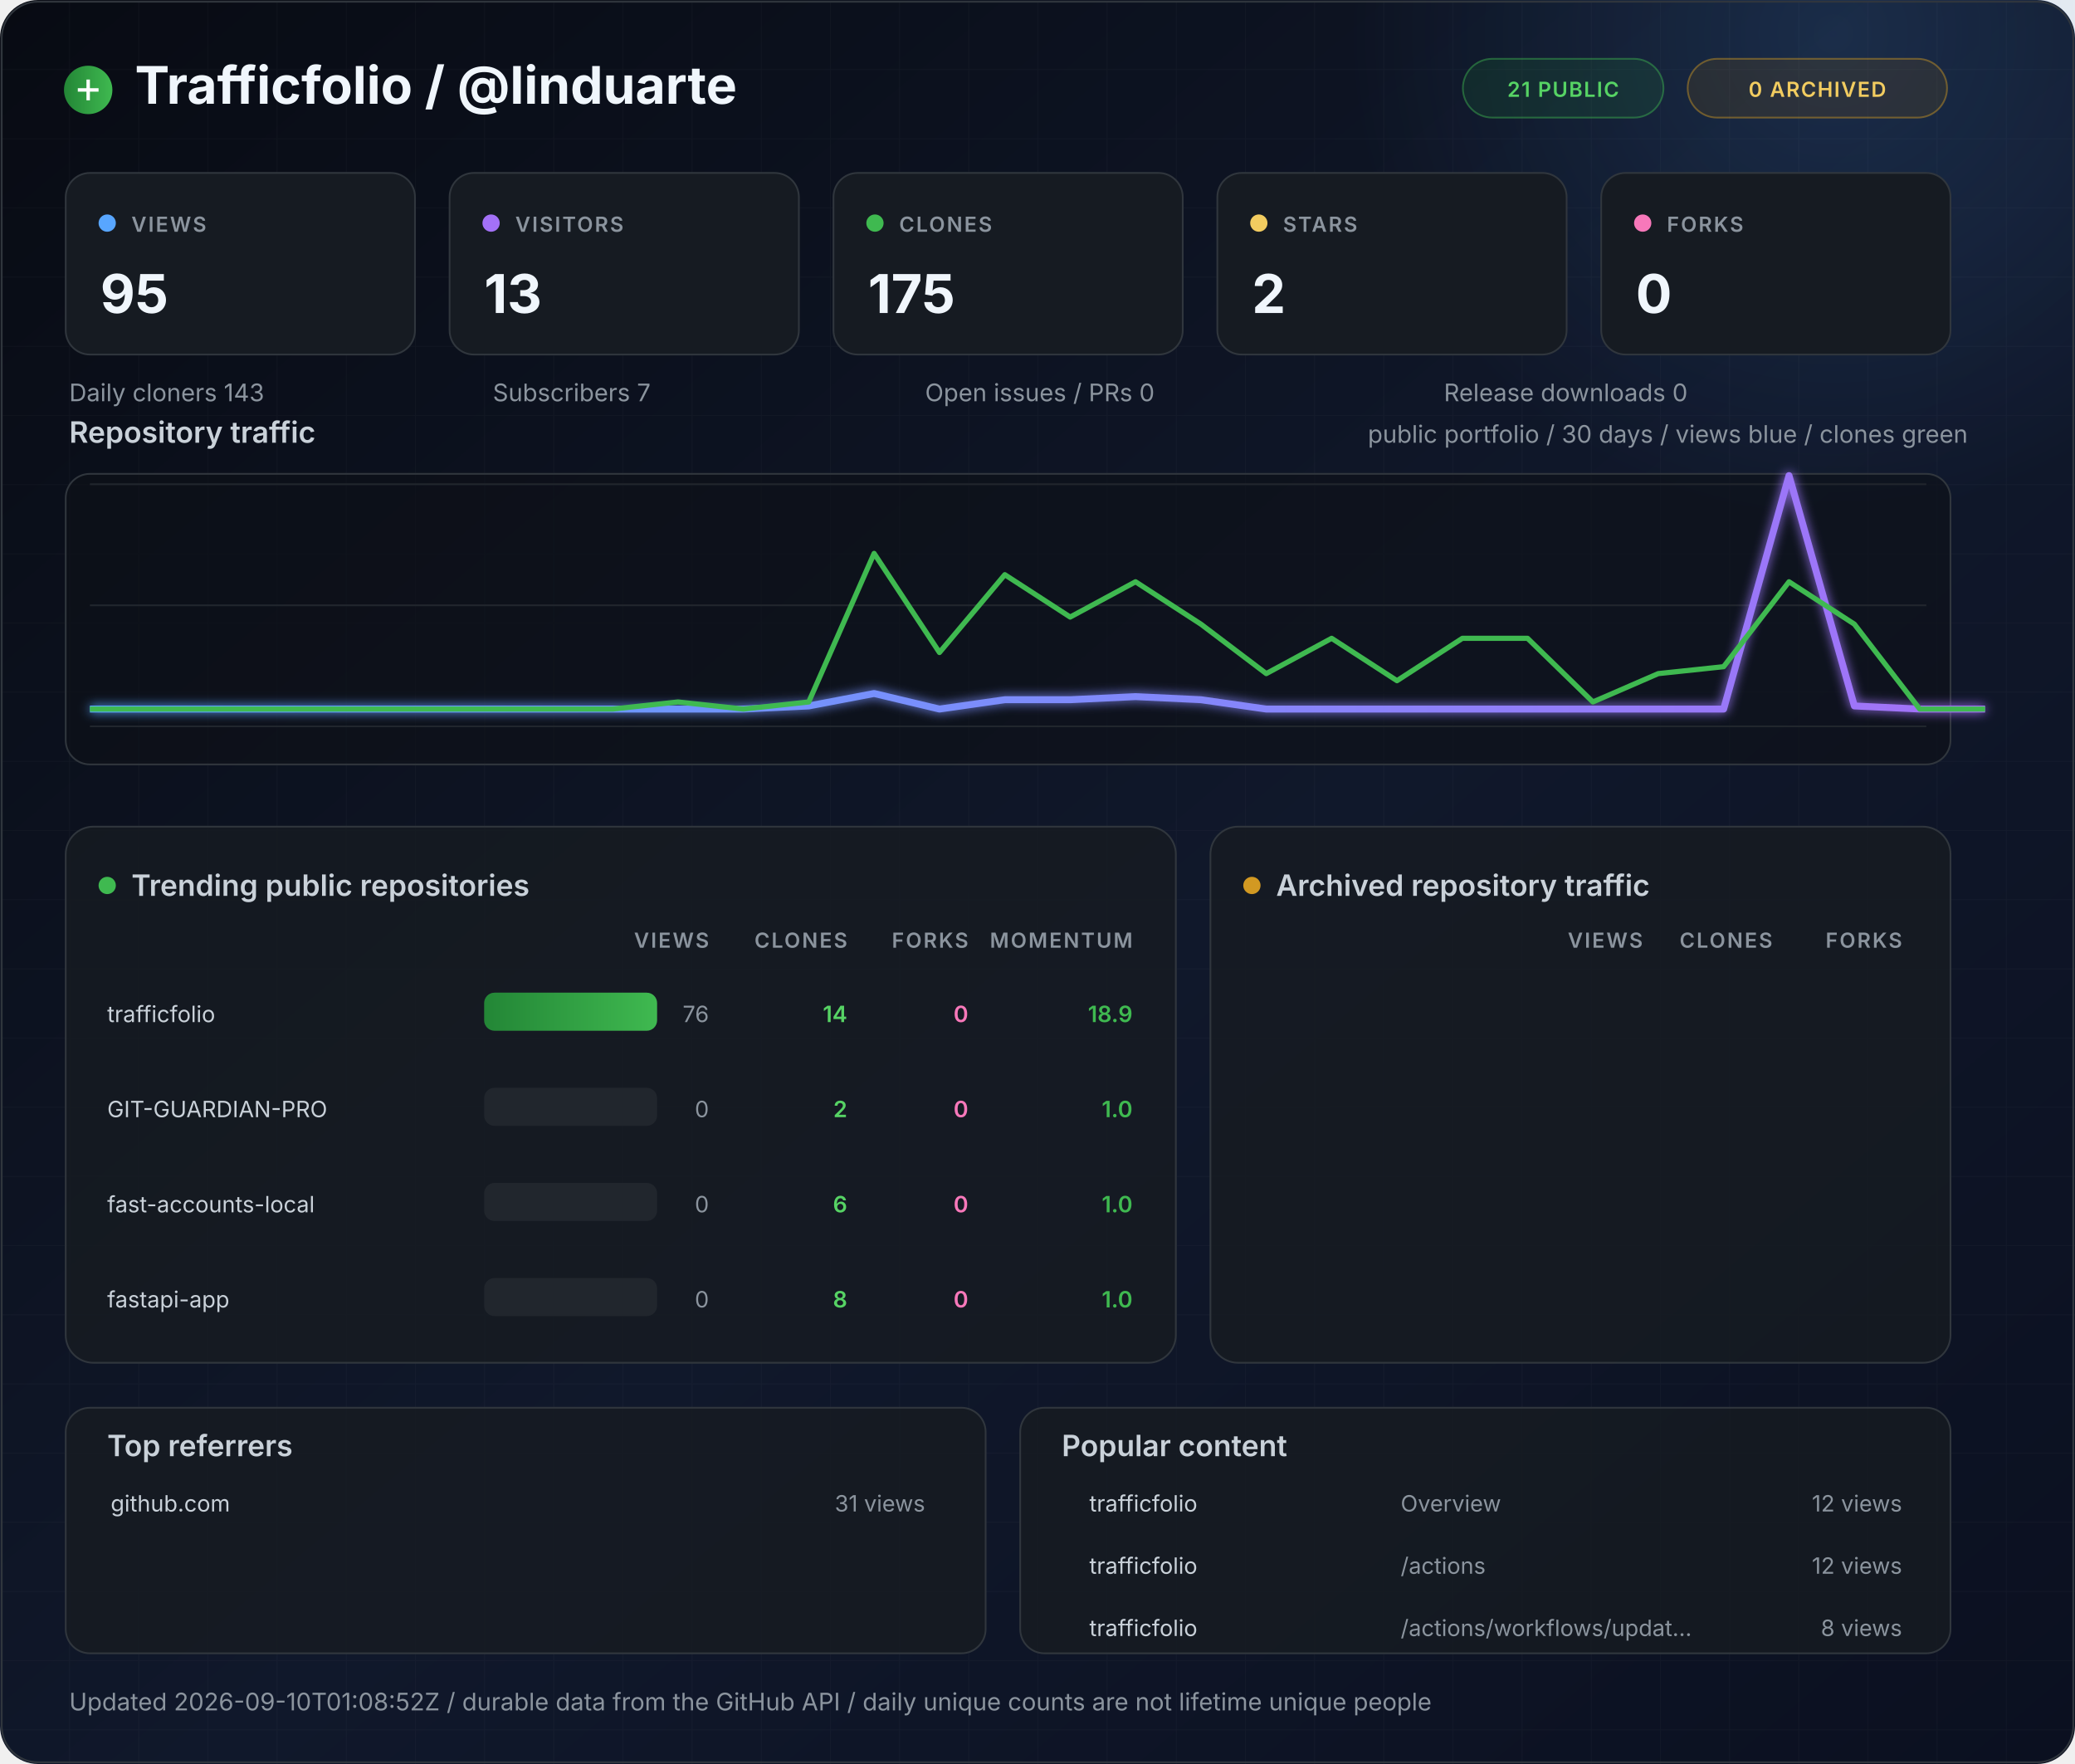
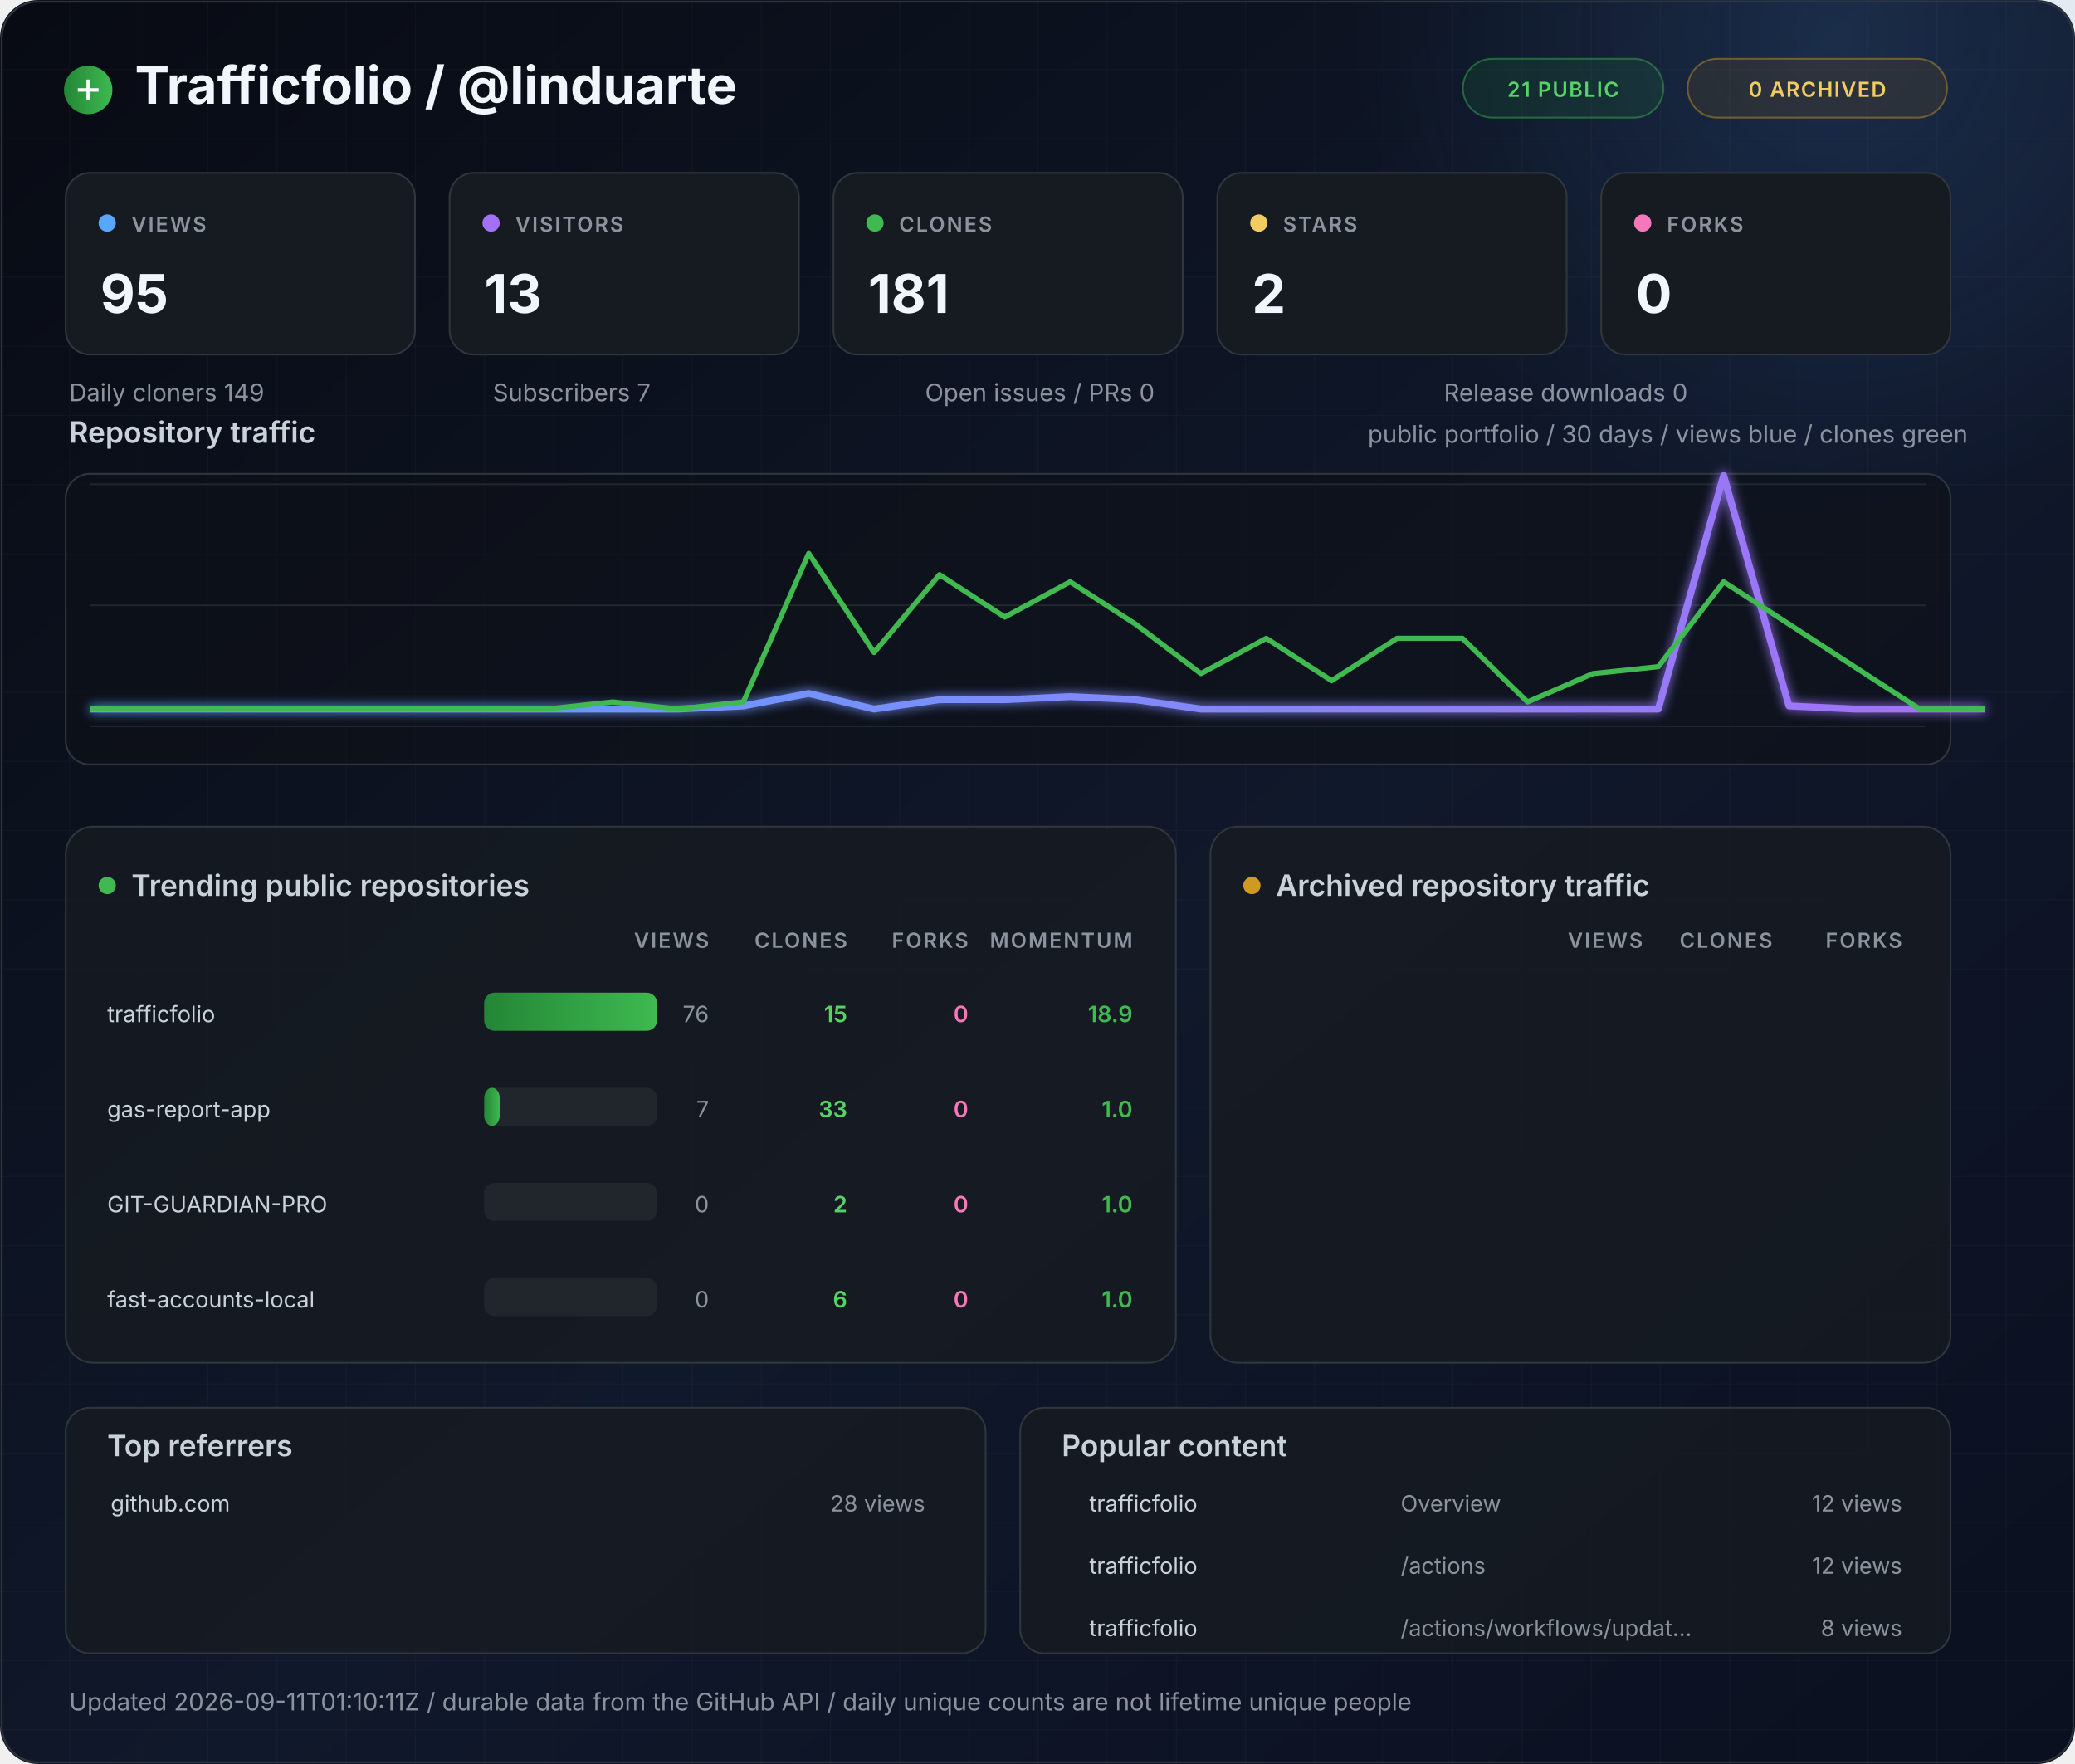
<svg xmlns="http://www.w3.org/2000/svg" width="1200" height="1020" viewBox="0 0 1200 1020" role="img" aria-label="Trafficfolio GitHub analytics dashboard for linduarte">
  <defs>
    <linearGradient id="bg" x1="0" y1="0" x2="1" y2="1">
      <stop stop-color="#080b13" />
      <stop offset=".55" stop-color="#10182b" />
      <stop offset="1" stop-color="#0b1020" />
    </linearGradient>
    <linearGradient id="line" x1="0" y1="0" x2="1" y2="0">
      <stop stop-color="#58a6ff" />
      <stop offset="1" stop-color="#a371f7" />
    </linearGradient>
    <linearGradient id="bar" x1="0" y1="0" x2="1" y2="0">
      <stop stop-color="#238636" />
      <stop offset="1" stop-color="#3fb950" />
    </linearGradient>
    <linearGradient id="archiveBar" x1="0" y1="0" x2="1" y2="0">
      <stop stop-color="#9e6a03" />
      <stop offset="1" stop-color="#f2cc60" />
    </linearGradient>
    <radialGradient id="ambient">
      <stop stop-color="#58a6ff" stop-opacity=".16" />
      <stop offset="1" stop-color="#58a6ff" stop-opacity="0" />
    </radialGradient>
    <pattern id="grid" width="40" height="40" patternUnits="userSpaceOnUse">
      <path d="M40 0H0V40" fill="none" stroke="#ffffff" stroke-opacity=".025" />
    </pattern>
    <filter id="glow">
      <feGaussianBlur stdDeviation="3" result="b" />
      <feMerge>
        <feMergeNode in="b" />
        <feMergeNode in="SourceGraphic" />
      </feMerge>
    </filter>
    <style>
    .title{font:750 30px -apple-system,BlinkMacSystemFont,"Segoe UI",sans-serif;fill:#f0f6fc}
    .subtitle{font:14px -apple-system,BlinkMacSystemFont,"Segoe UI",sans-serif;fill:#8b949e}
    .label{font:600 12px -apple-system,BlinkMacSystemFont,"Segoe UI",sans-serif;fill:#8b949e;letter-spacing:1px}
    .metric{font:700 31px -apple-system,BlinkMacSystemFont,"Segoe UI",sans-serif;fill:#f0f6fc}
    .section{font:600 17px -apple-system,BlinkMacSystemFont,"Segoe UI",sans-serif;fill:#c9d1d9}
    .repo,.value,.trend,.archive,.clone,.fork{font:13px -apple-system,BlinkMacSystemFont,"Segoe UI",sans-serif;fill:#c9d1d9}
    .value{fill:#8b949e} .trend{fill:#3fb950;font-weight:600} .archive{fill:#d29922}
    .clone{fill:#56d364;font-weight:600} .fork{fill:#f778ba;font-weight:600}
    .pill{font:600 12px -apple-system,BlinkMacSystemFont,"Segoe UI",sans-serif;letter-spacing:.7px}
  </style>
  </defs>
  <rect width="1200" height="1020" rx="22" fill="url(#bg)" />
  <rect width="1200" height="1020" rx="22" fill="url(#grid)" />
  <circle cx="1060" cy="20" r="280" fill="url(#ambient)" />
  <rect x="1" y="1" width="1198" height="1018" rx="21" fill="none" stroke="#30363d" />
  <circle cx="51" cy="52" r="14" fill="url(#bar)" />
  <path d="M45 52h12M51 46v12" stroke="#fff" stroke-width="2" />
  <text x="78" y="60" class="title">Trafficfolio / @linduarte</text>
  <rect x="846" y="34" width="116" height="34" rx="17" fill="#238636" fill-opacity=".16" stroke="#3fb950" stroke-opacity=".45" />
  <text x="904" y="56" text-anchor="middle" class="pill" fill="#56d364">21 PUBLIC</text>
  <rect x="976" y="34" width="150" height="34" rx="17" fill="#9e6a03" fill-opacity=".14" stroke="#d29922" stroke-opacity=".45" />
  <text x="1051" y="56" text-anchor="middle" class="pill" fill="#f2cc60">0 ARCHIVED</text>
  <rect x="38" y="100" width="202" height="105" rx="14" fill="#161b22" stroke="#30363d" />
  <circle cx="62" cy="129" r="5" fill="#58a6ff" />
  <text x="76" y="134" class="label">VIEWS</text>
  <text x="58" y="181" class="metric">95</text>
  <rect x="260" y="100" width="202" height="105" rx="14" fill="#161b22" stroke="#30363d" />
  <circle cx="284" cy="129" r="5" fill="#a371f7" />
  <text x="298" y="134" class="label">VISITORS</text>
  <text x="280" y="181" class="metric">13</text>
  <rect x="482" y="100" width="202" height="105" rx="14" fill="#161b22" stroke="#30363d" />
  <circle cx="506" cy="129" r="5" fill="#3fb950" />
  <text x="520" y="134" class="label">CLONES</text>
-   <text x="502" y="181" class="metric">175</text>
+   <text x="502" y="181" class="metric">181</text>
  <rect x="704" y="100" width="202" height="105" rx="14" fill="#161b22" stroke="#30363d" />
  <circle cx="728" cy="129" r="5" fill="#f2cc60" />
  <text x="742" y="134" class="label">STARS</text>
  <text x="724" y="181" class="metric">2</text>
  <rect x="926" y="100" width="202" height="105" rx="14" fill="#161b22" stroke="#30363d" />
  <circle cx="950" cy="129" r="5" fill="#f778ba" />
  <text x="964" y="134" class="label">FORKS</text>
  <text x="946" y="181" class="metric">0</text>
-   <text x="40" y="232" class="subtitle">Daily cloners 143</text>
+   <text x="40" y="232" class="subtitle">Daily cloners 149</text>
  <text x="285" y="232" class="subtitle">Subscribers 7</text>
  <text x="535" y="232" class="subtitle">Open issues / PRs 0</text>
  <text x="835" y="232" class="subtitle">Release downloads 0</text>
  <text x="40" y="256" class="section">Repository traffic</text>
  <text x="1138" y="256" text-anchor="end" class="subtitle">public portfolio / 30 days / views blue / clones green</text>
  <rect x="38" y="274" width="1090" height="168" rx="14" fill="#0d1117" fill-opacity=".62" stroke="#30363d" />
  <line x1="52" y1="420" x2="1114" y2="420" stroke="#21262d" />
  <line x1="52" y1="350" x2="1114" y2="350" stroke="#21262d" />
  <line x1="52" y1="280" x2="1114" y2="280" stroke="#21262d" />
-   <polyline points="52.0,410.0 89.8,410.0 127.6,410.0 165.4,410.0 203.2,410.0 241.0,410.0 278.8,410.0 316.6,410.0 354.3,410.0 392.1,410.0 429.9,410.0 467.7,408.2 505.5,401.0 543.3,410.0 581.1,404.6 618.9,404.6 656.7,402.8 694.5,404.6 732.3,410.0 770.1,410.0 807.9,410.0 845.7,410.0 883.4,410.0 921.2,410.0 959.0,410.0 996.8,410.0 1034.6,275.0 1072.4,408.2 1110.2,410.0 1148.0,410.0" fill="none" stroke="url(#line)" stroke-width="4" stroke-linejoin="round" filter="url(#glow)" />
-   <polyline points="52.0,410.0 89.8,410.0 127.6,410.0 165.4,410.0 203.2,410.0 241.0,410.0 278.8,410.0 316.6,410.0 354.3,410.0 392.1,405.9 429.9,410.0 467.7,405.9 505.5,320.0 543.3,377.3 581.1,332.3 618.9,356.8 656.7,336.4 694.5,360.9 732.3,389.5 770.1,369.1 807.9,393.6 845.7,369.1 883.4,369.1 921.2,405.9 959.0,389.5 996.8,385.5 1034.6,336.4 1072.4,360.9 1110.2,410.0 1148.0,410.0" fill="none" stroke="#3fb950" stroke-width="3" stroke-linejoin="round" />
+   <polyline points="52.0,410.0 89.8,410.0 127.6,410.0 165.4,410.0 203.2,410.0 241.0,410.0 278.8,410.0 316.6,410.0 354.3,410.0 392.1,410.0 429.9,408.2 467.7,401.0 505.5,410.0 543.3,404.6 581.1,404.6 618.9,402.8 656.7,404.6 694.5,410.0 732.3,410.0 770.1,410.0 807.9,410.0 845.7,410.0 883.4,410.0 921.2,410.0 959.0,410.0 996.8,275.0 1034.6,408.2 1072.4,410.0 1110.2,410.0 1148.0,410.0" fill="none" stroke="url(#line)" stroke-width="4" stroke-linejoin="round" filter="url(#glow)" />
+   <polyline points="52.0,410.0 89.8,410.0 127.6,410.0 165.4,410.0 203.2,410.0 241.0,410.0 278.8,410.0 316.6,410.0 354.3,405.9 392.1,410.0 429.9,405.9 467.7,320.0 505.5,377.3 543.3,332.3 581.1,356.8 618.9,336.4 656.7,360.9 694.5,389.5 732.3,369.1 770.1,393.6 807.9,369.1 845.7,369.1 883.4,405.9 921.2,389.5 959.0,385.5 996.8,336.4 1034.6,360.9 1072.4,385.5 1110.2,410.0 1148.0,410.0" fill="none" stroke="#3fb950" stroke-width="3" stroke-linejoin="round" />
  <rect x="38" y="478" width="642" height="310" rx="16" fill="#161b22" fill-opacity=".82" stroke="#30363d" />
  <circle cx="62" cy="512" r="5" fill="#3fb950" />
  <text x="76" y="518" class="section">Trending public repositories</text>
  <text x="410" y="548" text-anchor="end" class="label">VIEWS</text>
  <text x="490" y="548" text-anchor="end" class="label">CLONES</text>
  <text x="560" y="548" text-anchor="end" class="label">FORKS</text>
  <text x="655" y="548" text-anchor="end" class="label">MOMENTUM</text>
  <text x="62" y="591" class="repo">trafficfolio</text>
  <rect x="280" y="574" width="100" height="22" rx="6" fill="#21262d" />
  <rect x="280" y="574" width="100" height="22" rx="6" fill="url(#bar)" />
  <text x="410" y="591" text-anchor="end" class="value">76</text>
-   <text x="490" y="591" text-anchor="end" class="clone">14</text>
+   <text x="490" y="591" text-anchor="end" class="clone">15</text>
  <text x="560" y="591" text-anchor="end" class="fork">0</text>
  <text x="655" y="591" text-anchor="end" class="trend">18.9</text>
-   <text x="62" y="646" class="repo">GIT-GUARDIAN-PRO</text>
+   <text x="62" y="646" class="repo">gas-report-app</text>
  <rect x="280" y="629" width="100" height="22" rx="6" fill="#21262d" />
-   <rect x="280" y="629" width="0" height="22" rx="6" fill="url(#bar)" />
-   <text x="410" y="646" text-anchor="end" class="value">0</text>
-   <text x="490" y="646" text-anchor="end" class="clone">2</text>
+   <rect x="280" y="629" width="9" height="22" rx="6" fill="url(#bar)" />
+   <text x="410" y="646" text-anchor="end" class="value">7</text>
+   <text x="490" y="646" text-anchor="end" class="clone">33</text>
  <text x="560" y="646" text-anchor="end" class="fork">0</text>
  <text x="655" y="646" text-anchor="end" class="trend">1.0</text>
-   <text x="62" y="701" class="repo">fast-accounts-local</text>
+   <text x="62" y="701" class="repo">GIT-GUARDIAN-PRO</text>
  <rect x="280" y="684" width="100" height="22" rx="6" fill="#21262d" />
  <rect x="280" y="684" width="0" height="22" rx="6" fill="url(#bar)" />
  <text x="410" y="701" text-anchor="end" class="value">0</text>
-   <text x="490" y="701" text-anchor="end" class="clone">6</text>
+   <text x="490" y="701" text-anchor="end" class="clone">2</text>
  <text x="560" y="701" text-anchor="end" class="fork">0</text>
  <text x="655" y="701" text-anchor="end" class="trend">1.0</text>
-   <text x="62" y="756" class="repo">fastapi-app</text>
+   <text x="62" y="756" class="repo">fast-accounts-local</text>
  <rect x="280" y="739" width="100" height="22" rx="6" fill="#21262d" />
  <rect x="280" y="739" width="0" height="22" rx="6" fill="url(#bar)" />
  <text x="410" y="756" text-anchor="end" class="value">0</text>
-   <text x="490" y="756" text-anchor="end" class="clone">8</text>
+   <text x="490" y="756" text-anchor="end" class="clone">6</text>
  <text x="560" y="756" text-anchor="end" class="fork">0</text>
  <text x="655" y="756" text-anchor="end" class="trend">1.0</text>
  <rect x="700" y="478" width="428" height="310" rx="16" fill="#161b22" fill-opacity=".82" stroke="#30363d" />
  <circle cx="724" cy="512" r="5" fill="#d29922" />
  <text x="738" y="518" class="section">Archived repository traffic</text>
  <text x="950" y="548" text-anchor="end" class="label">VIEWS</text>
  <text x="1025" y="548" text-anchor="end" class="label">CLONES</text>
  <text x="1100" y="548" text-anchor="end" class="label">FORKS</text>
  <rect x="38" y="814" width="532" height="142" rx="14" fill="#161b22" fill-opacity=".82" stroke="#30363d" />
  <text x="62" y="842" class="section">Top referrers</text>
  <text x="64" y="874" class="repo">github.com</text>
-   <text x="535" y="874" text-anchor="end" class="value">31 views</text>
+   <text x="535" y="874" text-anchor="end" class="value">28 views</text>
  <rect x="590" y="814" width="538" height="142" rx="14" fill="#161b22" fill-opacity=".82" stroke="#30363d" />
  <text x="614" y="842" class="section">Popular content</text>
  <text x="630" y="874" class="repo">trafficfolio</text>
  <text x="810" y="874" class="value">Overview</text>
  <text x="1100" y="874" text-anchor="end" class="value">12 views</text>
  <text x="630" y="910" class="repo">trafficfolio</text>
  <text x="810" y="910" class="value">/actions</text>
  <text x="1100" y="910" text-anchor="end" class="value">12 views</text>
  <text x="630" y="946" class="repo">trafficfolio</text>
  <text x="810" y="946" class="value">/actions/workflows/updat...</text>
  <text x="1100" y="946" text-anchor="end" class="value">8 views</text>
-   <text x="40" y="989" class="subtitle">Updated 2026-09-10T01:08:52Z / durable data from the GitHub API / daily unique counts are not lifetime unique people</text>
+   <text x="40" y="989" class="subtitle">Updated 2026-09-11T01:10:11Z / durable data from the GitHub API / daily unique counts are not lifetime unique people</text>
</svg>
